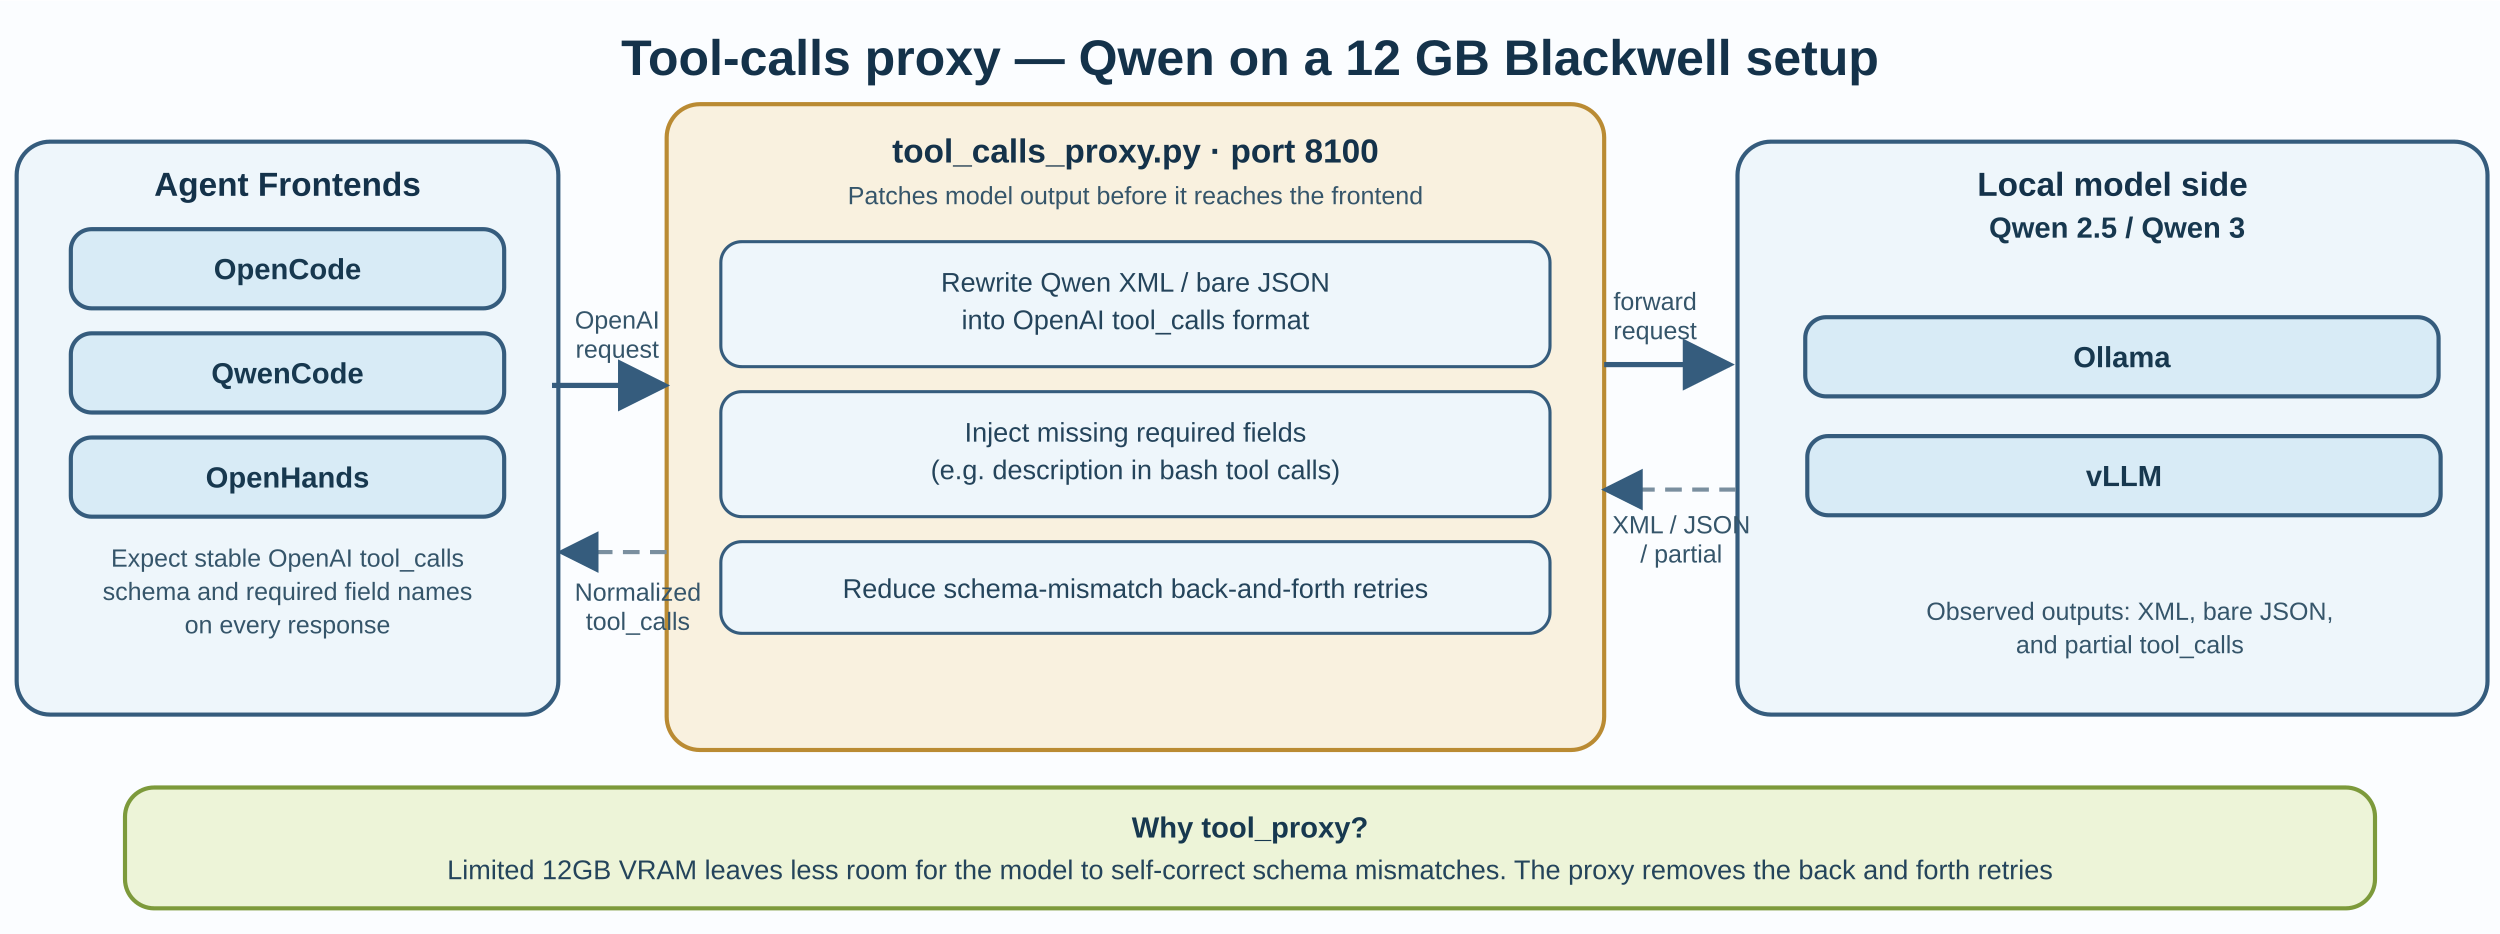
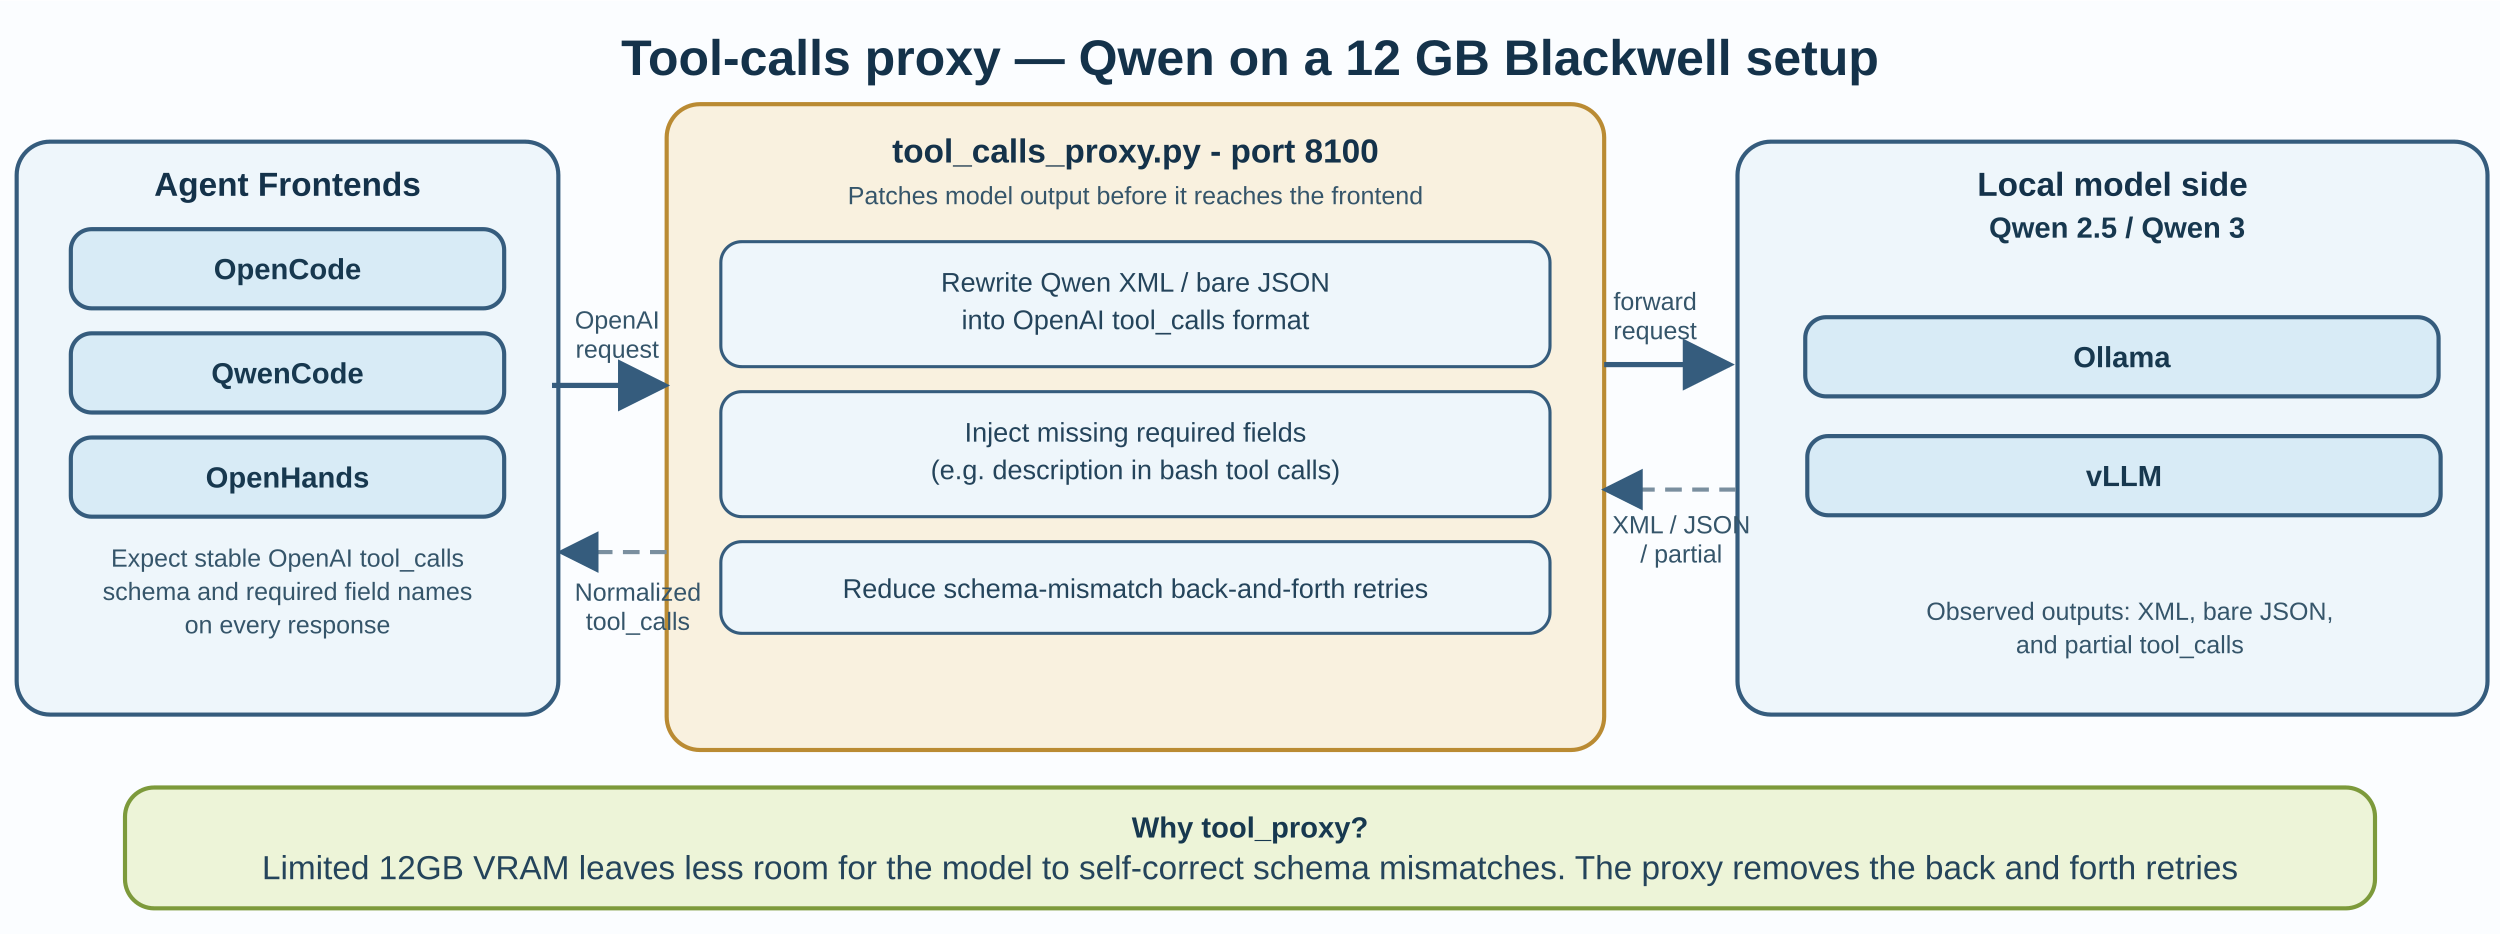
<svg xmlns="http://www.w3.org/2000/svg" width="1200" height="448" viewBox="0 0 1200 448" role="img" aria-labelledby="title desc" version="1.1" id="svg109">
  <defs id="defs9">
    <marker id="arrow" markerWidth="10" markerHeight="10" refX="9" refY="5" orient="auto-start-reverse">
      <path d="M 0,0 10,5 0,10 Z" fill="#355c7d" id="path4" />
    </marker>
    <style id="style7">
      .title   { font: 700 24px Arial, sans-serif; fill: #14324a; }
      .section { font: 700 16px Arial, sans-serif; fill: #14324a; }
      .label   { font: 600 14px Arial, sans-serif; fill: #17384f; }
      .text    { font: 13px Arial, sans-serif; fill: #24445b; }
      .small   { font: 12px Arial, sans-serif; fill: #35556a; }
      .line    { stroke: #355c7d; stroke-width: 2.5; fill: none; marker-end: url(#arrow); }
      .dash    { stroke: #7a8f9f; stroke-width: 2; stroke-dasharray: 8 5; fill: none; marker-end: url(#arrow); }
    </style>
  </defs>
  <rect width="1199.985" height="448.33" fill="#fbfdff" id="rect11" x="0" y="0.327" style="stroke-width:0.938" />
  <text x="600" y="36" text-anchor="middle" class="title" id="text13" style="font-style:normal;font-variant:normal;font-weight:700;font-stretch:normal;font-size:24px;line-height:normal;font-family:Arial, sans-serif">Tool-calls proxy — Qwen on a 12 GB Blackwell setup</text>
  <rect x="8" y="68" width="260" height="275" rx="16" ry="16" fill="#eef6fb" stroke="#355c7d" stroke-width="2" id="rect15" />
  <text x="138" y="94" text-anchor="middle" class="section" id="text17" style="font-style:normal;font-variant:normal;font-weight:700;font-stretch:normal;font-size:16px;line-height:normal;font-family:Arial, sans-serif">Agent Frontends</text>
  <rect x="34" y="110" width="208" height="38" rx="10" ry="10" fill="#d8ebf6" stroke="#355c7d" stroke-width="2" id="rect19" />
  <text x="138" y="134" text-anchor="middle" class="label" id="text21" style="font-style:normal;font-variant:normal;font-weight:600;font-stretch:normal;font-size:14px;line-height:normal;font-family:Arial, sans-serif">OpenCode</text>
  <rect x="34" y="160" width="208" height="38" rx="10" ry="10" fill="#d8ebf6" stroke="#355c7d" stroke-width="2" id="rect23" />
  <text x="138" y="184" text-anchor="middle" class="label" id="text25" style="font-style:normal;font-variant:normal;font-weight:600;font-stretch:normal;font-size:14px;line-height:normal;font-family:Arial, sans-serif">QwenCode</text>
  <rect x="34" y="210" width="208" height="38" rx="10" ry="10" fill="#d8ebf6" stroke="#355c7d" stroke-width="2" id="rect27" />
  <text x="138" y="234" text-anchor="middle" class="label" id="text29" style="font-style:normal;font-variant:normal;font-weight:600;font-stretch:normal;font-size:14px;line-height:normal;font-family:Arial, sans-serif">OpenHands</text>
  <text x="138" y="272" text-anchor="middle" class="small" id="text31" style="font-style:normal;font-variant:normal;font-weight:normal;font-stretch:normal;font-size:12px;line-height:normal;font-family:Arial, sans-serif">Expect stable OpenAI tool_calls</text>
  <text x="138" y="288" text-anchor="middle" class="small" id="text33" style="font-style:normal;font-variant:normal;font-weight:normal;font-stretch:normal;font-size:12px;line-height:normal;font-family:Arial, sans-serif">schema and required field names</text>
  <text x="138" y="304" text-anchor="middle" class="small" id="text35" style="font-style:normal;font-variant:normal;font-weight:normal;font-stretch:normal;font-size:12px;line-height:normal;font-family:Arial, sans-serif">on every response</text>
  <rect x="320" y="50" width="450" height="310" rx="16" ry="16" fill="#f9f1df" stroke="#ba8b33" stroke-width="2" id="rect37" />
-   <text x="545" y="78" text-anchor="middle" class="section" id="text39" style="font-style:normal;font-variant:normal;font-weight:700;font-stretch:normal;font-size:16px;line-height:normal;font-family:Arial, sans-serif">tool_calls_proxy.py · port 8100</text>
+   <text x="545" y="78" text-anchor="middle" class="section" id="text39" style="font-style:normal;font-variant:normal;font-weight:700;font-stretch:normal;font-size:16px;line-height:normal;font-family:Arial, sans-serif">tool_calls_proxy.py - port 8100</text>
  <text x="545" y="98" text-anchor="middle" class="small" id="text41" style="font-style:normal;font-variant:normal;font-weight:normal;font-stretch:normal;font-size:12px;line-height:normal;font-family:Arial, sans-serif">Patches model output before it reaches the frontend</text>
  <rect x="346" y="116" width="398" height="60" rx="10" ry="10" fill="#eef6fb" stroke="#355c7d" stroke-width="1.5" id="rect43" />
  <text x="545" y="140" text-anchor="middle" class="text" id="text45" style="font-style:normal;font-variant:normal;font-weight:normal;font-stretch:normal;font-size:13px;line-height:normal;font-family:Arial, sans-serif">Rewrite Qwen XML / bare JSON</text>
  <text x="545" y="158" text-anchor="middle" class="text" id="text47" style="font-style:normal;font-variant:normal;font-weight:normal;font-stretch:normal;font-size:13px;line-height:normal;font-family:Arial, sans-serif">into OpenAI tool_calls format</text>
  <rect x="346" y="188" width="398" height="60" rx="10" ry="10" fill="#eef6fb" stroke="#355c7d" stroke-width="1.5" id="rect49" />
  <text x="545" y="212" text-anchor="middle" class="text" id="text51" style="font-style:normal;font-variant:normal;font-weight:normal;font-stretch:normal;font-size:13px;line-height:normal;font-family:Arial, sans-serif">Inject missing required fields</text>
  <text x="545" y="230" text-anchor="middle" class="text" id="text53" style="font-style:normal;font-variant:normal;font-weight:normal;font-stretch:normal;font-size:13px;line-height:normal;font-family:Arial, sans-serif">(e.g. description in bash tool calls)</text>
  <rect x="346" y="260" width="398" height="44" rx="10" ry="10" fill="#eef6fb" stroke="#355c7d" stroke-width="1.5" id="rect55" />
  <text x="545" y="287" text-anchor="middle" class="text" id="text57" style="font-style:normal;font-variant:normal;font-weight:normal;font-stretch:normal;font-size:13px;line-height:normal;font-family:Arial, sans-serif">Reduce schema-mismatch back-and-forth retries</text>
  <rect x="834" y="68" width="360" height="275" rx="16" ry="16" fill="#eef6fb" stroke="#355c7d" stroke-width="2" id="rect59" />
  <text x="1014" y="94" text-anchor="middle" class="section" id="text61" style="font-style:normal;font-variant:normal;font-weight:700;font-stretch:normal;font-size:16px;line-height:normal;font-family:Arial, sans-serif">Local model side</text>
  <rect x="866.518" y="152.258" width="304" height="38" rx="10" ry="10" fill="#d8ebf6" stroke="#355c7d" stroke-width="2" id="rect63" />
  <text x="1018.518" y="176.258" text-anchor="middle" class="label" id="text65" style="font-style:normal;font-variant:normal;font-weight:600;font-stretch:normal;font-size:14px;line-height:normal;font-family:Arial, sans-serif">Ollama</text>
  <rect x="867.5" y="209.324" width="304" height="38" rx="10" ry="10" fill="#d8ebf6" stroke="#355c7d" stroke-width="2" id="rect67" />
  <text x="1019.5" y="233.324" text-anchor="middle" class="label" id="text69" style="font-style:normal;font-variant:normal;font-weight:600;font-stretch:normal;font-size:14px;line-height:normal;font-family:Arial, sans-serif">vLLM</text>
  <text x="1016.205" y="114.087" text-anchor="middle" class="label" id="text73" style="font-style:normal;font-variant:normal;font-weight:600;font-stretch:normal;font-size:14px;line-height:normal;font-family:Arial, sans-serif">Qwen 2.5 / Qwen 3</text>
  <text x="1022.334" y="297.544" text-anchor="middle" class="small" id="text75" style="font-style:normal;font-variant:normal;font-weight:normal;font-stretch:normal;font-size:12px;line-height:normal;font-family:Arial, sans-serif">Observed outputs: XML, bare JSON,</text>
  <text x="1022.334" y="313.544" text-anchor="middle" class="small" id="text77" style="font-style:normal;font-variant:normal;font-weight:normal;font-stretch:normal;font-size:12px;line-height:normal;font-family:Arial, sans-serif">and partial tool_calls</text>
  <path d="m 264.961,185 h 54.187" class="line" id="path79" />
  <text x="296.28" y="157.723" text-anchor="middle" class="small" id="text81" style="font-style:normal;font-variant:normal;font-weight:normal;font-stretch:normal;font-size:12px;line-height:normal;font-family:Arial, sans-serif">OpenAI</text>
  <text x="296.28" y="171.723" text-anchor="middle" class="small" id="text83" style="font-style:normal;font-variant:normal;font-weight:normal;font-stretch:normal;font-size:12px;line-height:normal;font-family:Arial, sans-serif">request</text>
  <path d="m 770,175 h 60.227" class="line" id="path85" />
  <text x="794.451" y="148.792" text-anchor="middle" class="small" id="text87" style="font-style:normal;font-variant:normal;font-weight:normal;font-stretch:normal;font-size:12px;line-height:normal;font-family:Arial, sans-serif">forward</text>
  <text x="794.451" y="162.792" text-anchor="middle" class="small" id="text89" style="font-style:normal;font-variant:normal;font-weight:normal;font-stretch:normal;font-size:12px;line-height:normal;font-family:Arial, sans-serif">request</text>
  <path d="M 833.265,235 H 770.51" class="dash" marker-end="url(#arrow)" id="path91" />
  <text x="807" y="256" text-anchor="middle" class="small" id="text93" style="font-style:normal;font-variant:normal;font-weight:normal;font-stretch:normal;font-size:12px;line-height:normal;font-family:Arial, sans-serif">XML / JSON</text>
  <text x="807" y="270" text-anchor="middle" class="small" id="text95" style="font-style:normal;font-variant:normal;font-weight:normal;font-stretch:normal;font-size:12px;line-height:normal;font-family:Arial, sans-serif">/ partial</text>
  <path d="M 320,265 H 269.278" class="dash" marker-end="url(#arrow)" id="path97" />
  <text x="306.191" y="288.359" text-anchor="middle" class="small" id="text99" style="font-style:normal;font-variant:normal;font-weight:normal;font-stretch:normal;font-size:12px;line-height:normal;font-family:Arial, sans-serif">Normalized</text>
  <text x="306.191" y="302.359" text-anchor="middle" class="small" id="text101" style="font-style:normal;font-variant:normal;font-weight:normal;font-stretch:normal;font-size:12px;line-height:normal;font-family:Arial, sans-serif">tool_calls</text>
  <rect x="60" y="378" width="1080" height="58" rx="14" ry="14" fill="#edf4d8" stroke="#7d9a3b" stroke-width="2" id="rect103" />
  <text x="600" y="402" text-anchor="middle" class="label" id="text105" style="font-style:normal;font-variant:normal;font-weight:600;font-stretch:normal;font-size:14px;line-height:normal;font-family:Arial, sans-serif">Why tool_proxy?</text>
-   <text x="600" y="422" text-anchor="middle" class="text" id="text107" style="font-style:normal;font-variant:normal;font-weight:normal;font-stretch:normal;font-size:13px;line-height:normal;font-family:Arial, sans-serif">Limited 12GB VRAM leaves less room for the model to self-correct schema mismatches. The proxy removes the back and forth retries</text>
+   <text x="600" y="422" text-anchor="middle" class="text" id="text107" style="font-style:normal;font-variant:normal;font-weight:normal;font-stretch:normal;font-size:13px;line-height:normal;font-family:Arial, sans-serif">
+     <tspan id="tspan398" style="font-size:16px">Limited 12GB VRAM leaves less room for the model to self-correct schema mismatches. The proxy removes the back and forth retries</tspan>
+   </text>
</svg>
